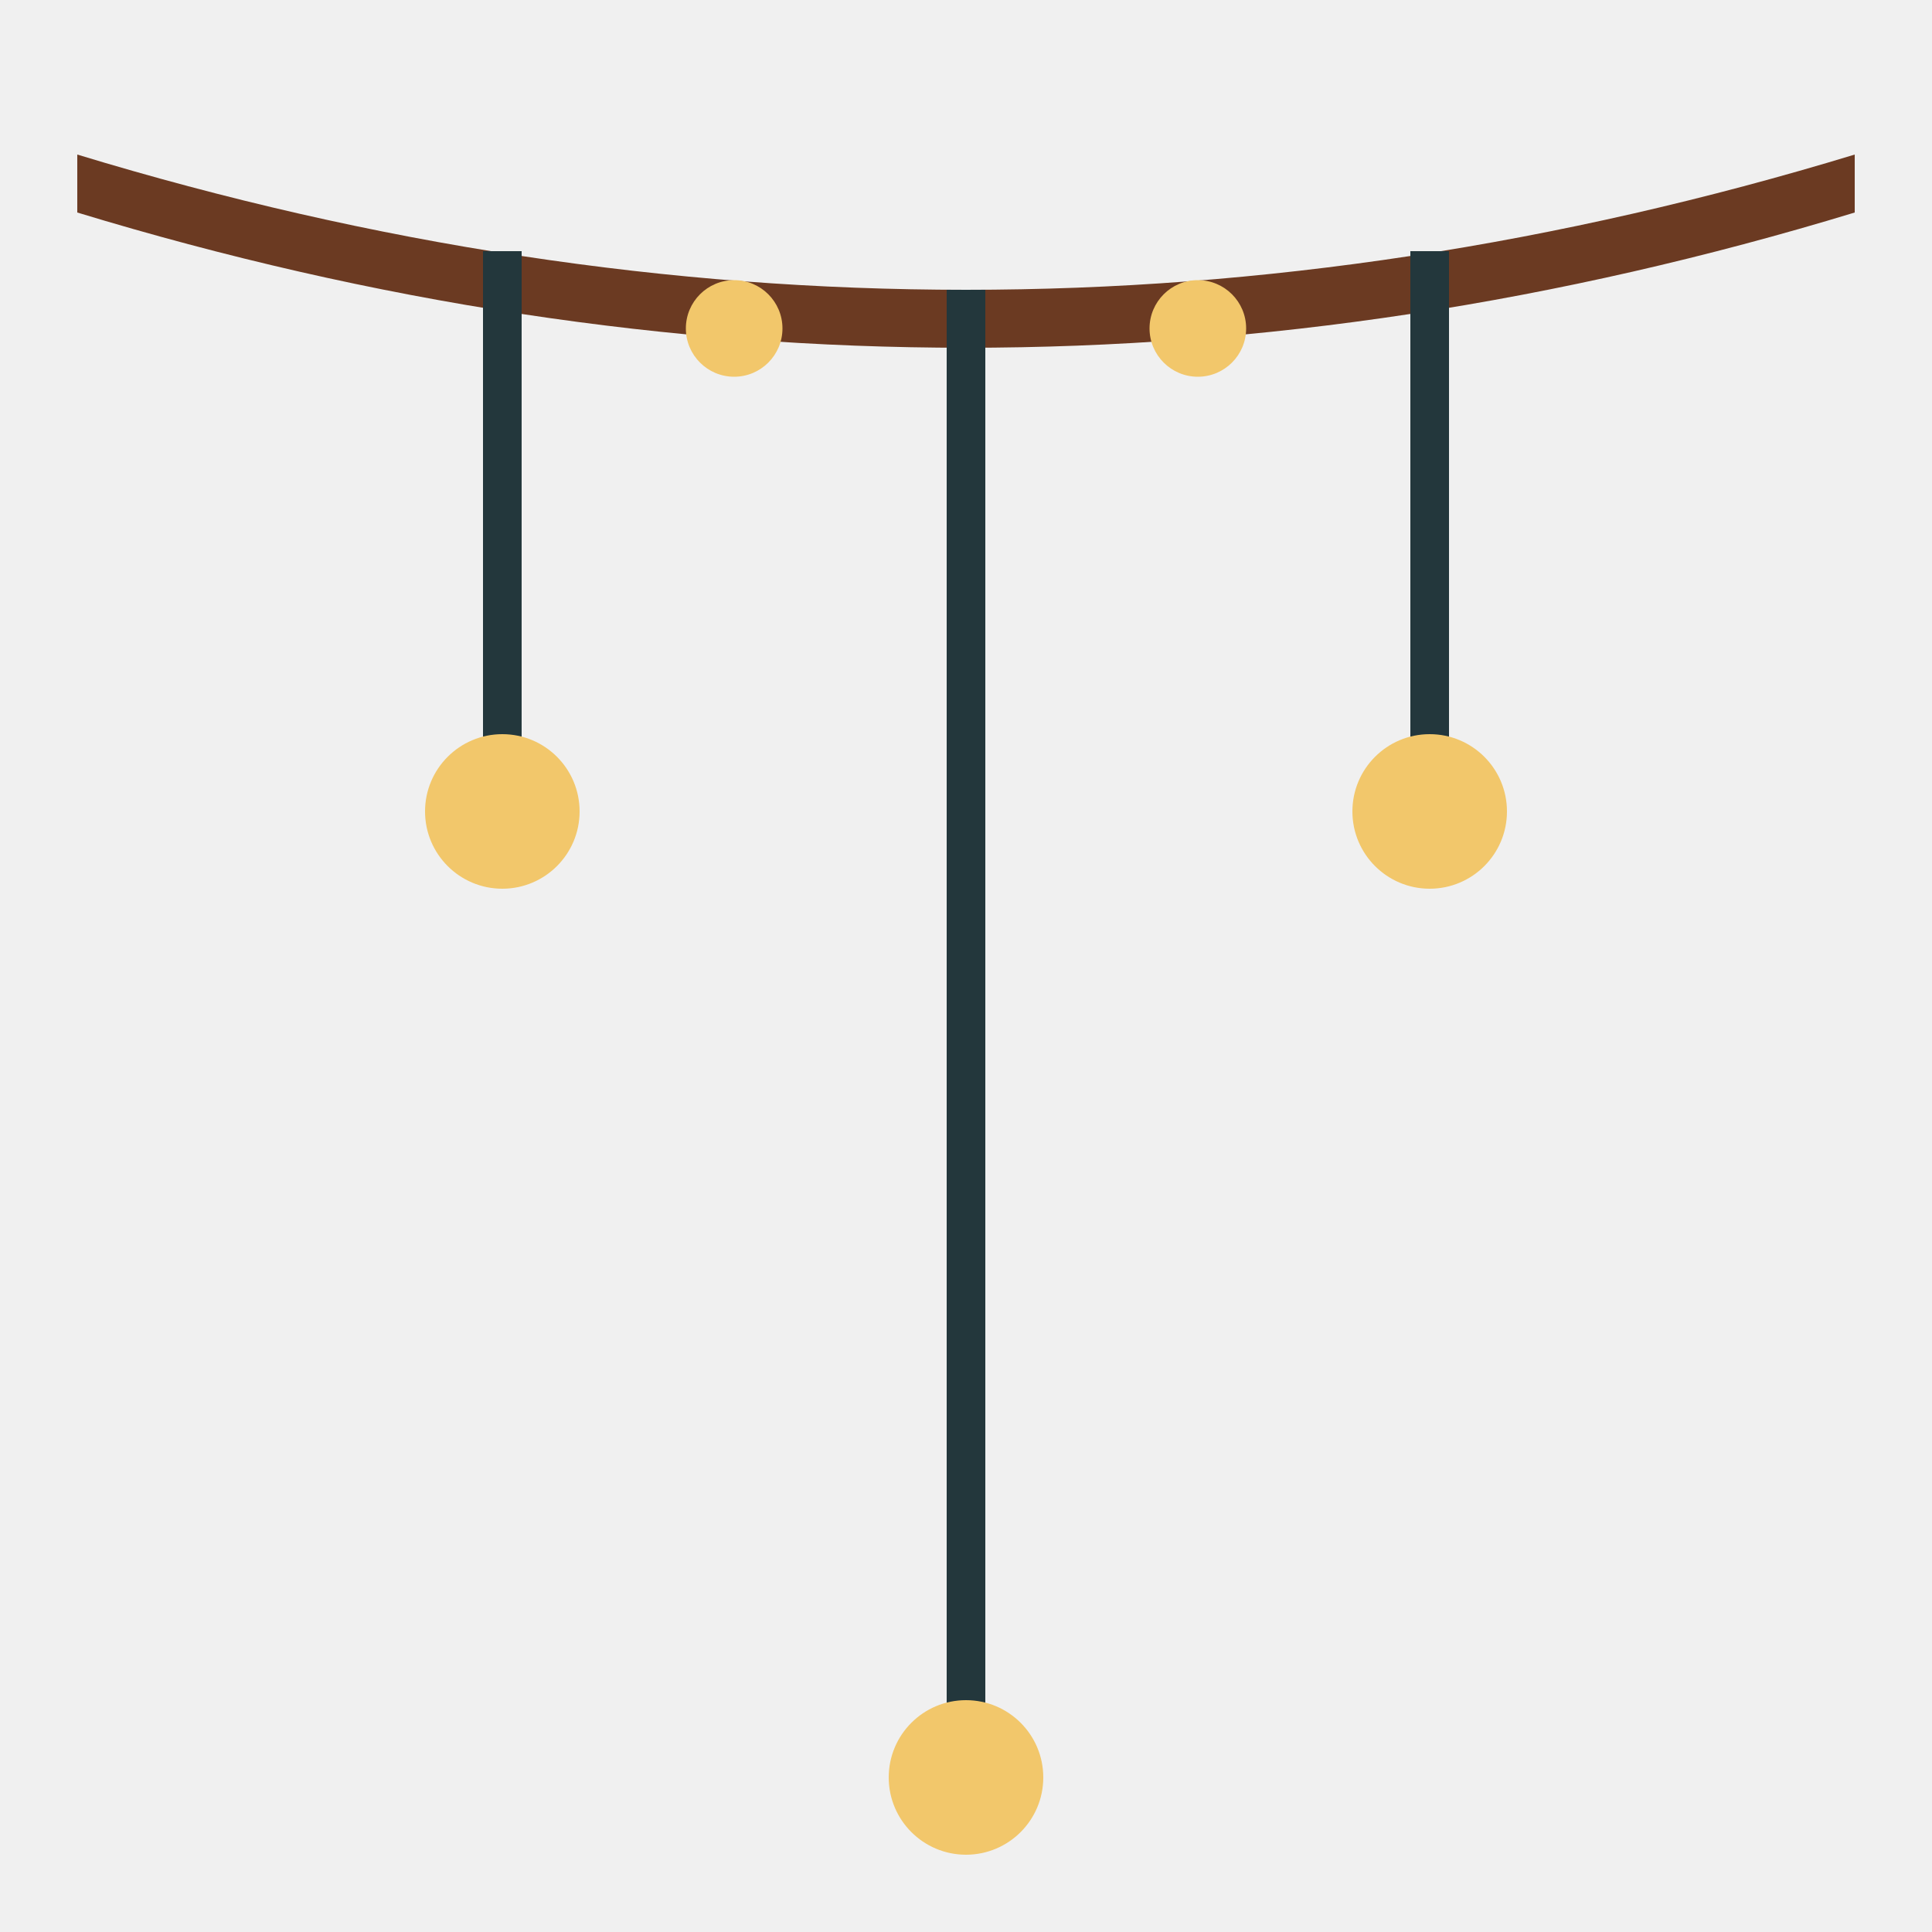
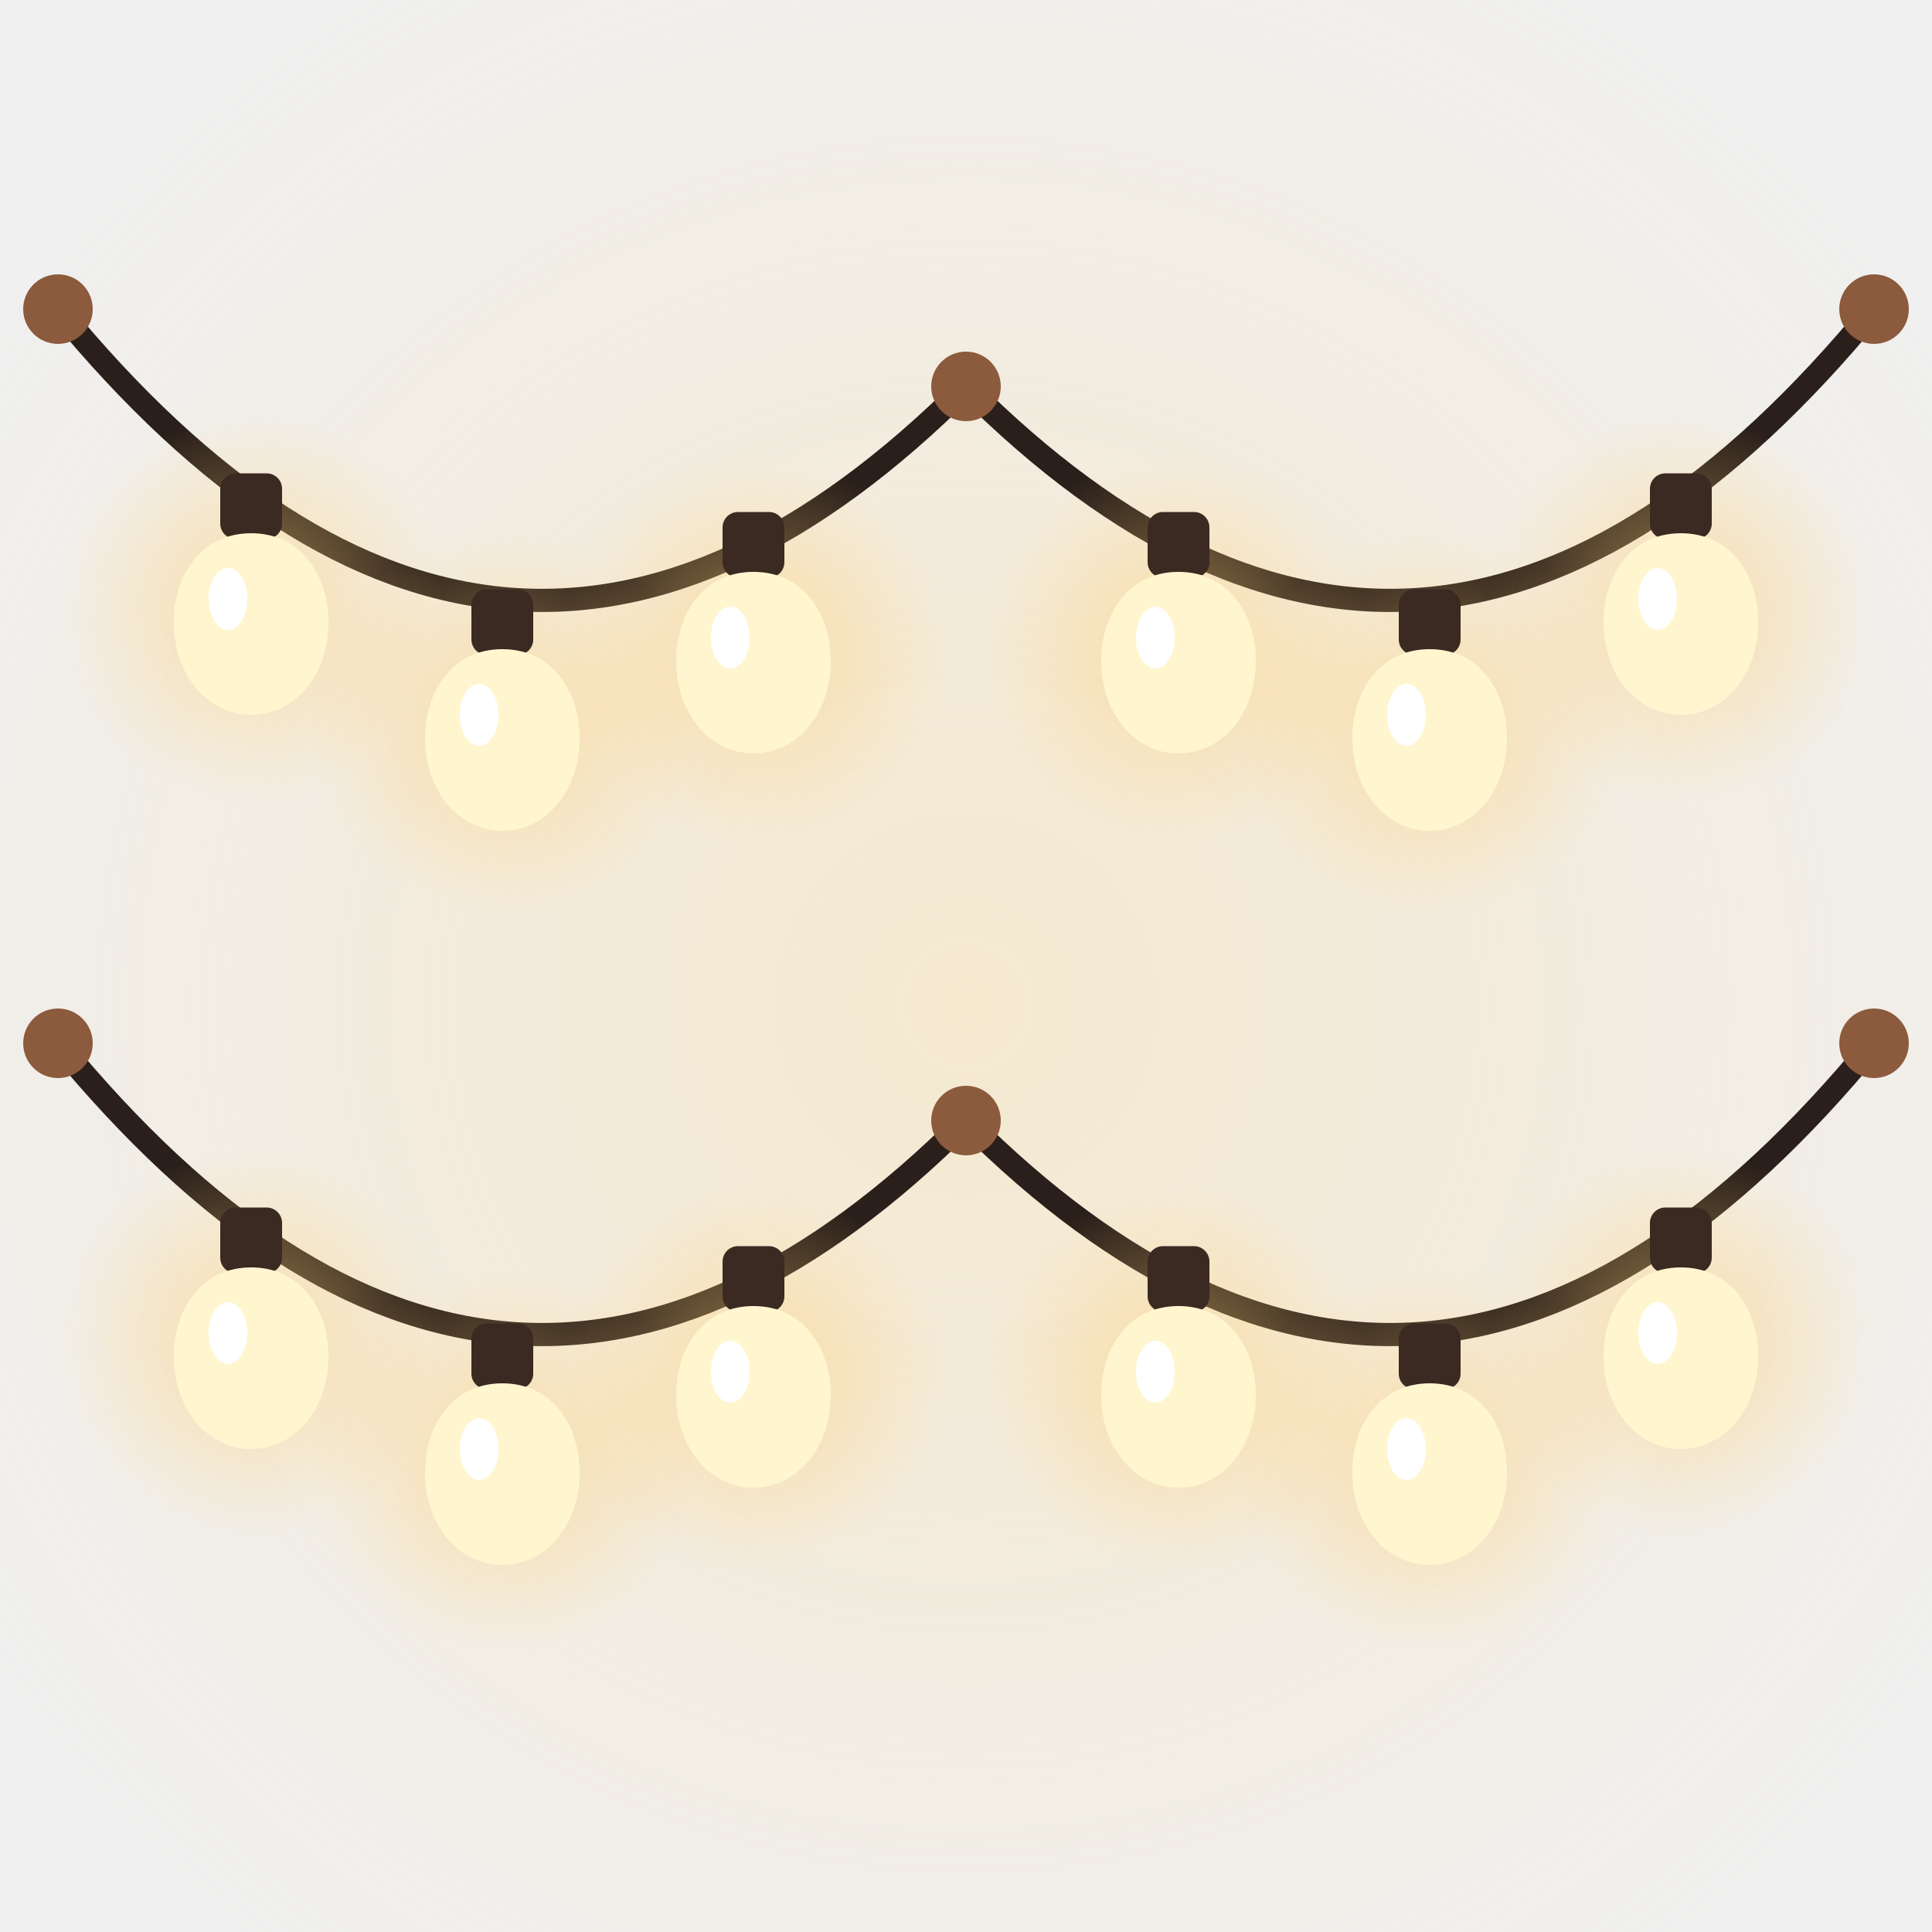
<svg xmlns="http://www.w3.org/2000/svg" viewBox="0 0 100 100">
-   <path d="M4 8 Q50 22 96 8 L96 11 Q50 25 4 11 Z" fill="#6B3A22" />
-   <rect x="25" y="13" width="2" height="26" fill="#23373C" />
-   <rect x="73" y="13" width="2" height="26" fill="#23373C" />
-   <rect x="49" y="15" width="2" height="77" fill="#23373C" />
-   <circle cx="26" cy="42" r="4" fill="#F2C76B" />
-   <circle cx="74" cy="42" r="4" fill="#F2C76B" />
-   <circle cx="50" cy="92" r="4" fill="#F2C76B" />
-   <circle cx="38" cy="17" r="2.5" fill="#F2C76B" />
-   <circle cx="62" cy="17" r="2.5" fill="#F2C76B" />
+   <defs>
+     <radialGradient id="string-lights-glow">
+       <stop offset="0" stop-color="#FFE9A8" stop-opacity="0.9" />
+       <stop offset="0.35" stop-color="#FFD27A" stop-opacity="0.35" />
+       <stop offset="1" stop-color="#FFD27A" stop-opacity="0" />
+     </radialGradient>
+     <radialGradient id="string-lights-wash" gradientUnits="userSpaceOnUse" cx="50" cy="52" r="62">
+       <stop offset="0" stop-color="#FFD98A" stop-opacity="0.32" />
+       <stop offset="1" stop-color="#FFD98A" stop-opacity="0" />
+     </radialGradient>
+     <g id="string-lights-bulb">
+       <circle cy="6.500" r="10" fill="url(#string-lights-glow)" />
+       <rect x="-1.600" y="-.500" width="3.200" height="3.400" rx="0.800" fill="#3A2A22" />
+       <path d="M0 2.600c2.600 0 4 2.200 4 4.600c0 2.800-1.800 4.800-4 4.800s-4-2-4-4.800c0-2.400 1.400-4.600 4-4.600z" fill="#FFF6D0" />
+       <ellipse cx="-1.200" cy="6" rx="1" ry="1.600" fill="#FFFFFF" />
+     </g>
+   </defs>
+   <circle cx="50" cy="52" r="62" fill="url(#string-lights-wash)" />
+   <g fill="none" stroke="#2A1F1A" stroke-width="1.200" stroke-linecap="round">
+     <path d="M3 16Q26 44 50 20Q74 44 97 16" />
+     <path d="M3 54Q26 82 50 58Q74 82 97 54" />
+   </g>
+   <g fill="#8C5A3C">
+     <circle cx="3" cy="16" r="1.800" />
+     <circle cx="50" cy="20" r="1.800" />
+     <circle cx="97" cy="16" r="1.800" />
+     <circle cx="3" cy="54" r="1.800" />
+     <circle cx="50" cy="58" r="1.800" />
+     <circle cx="97" cy="54" r="1.800" />
+   </g>
+   <use href="#string-lights-bulb" x="13" y="25" />
+   <use href="#string-lights-bulb" class="fx-twinkle" x="26" y="31" />
+   <use href="#string-lights-bulb" x="39" y="27" />
+   <use href="#string-lights-bulb" x="61" y="27" />
+   <use href="#string-lights-bulb" class="fx-twinkle" style="animation-delay:-1.500s" x="74" y="31" />
+   <use href="#string-lights-bulb" x="87" y="25" />
+   <use href="#string-lights-bulb" class="fx-twinkle" style="animation-delay:-2.400s" x="13" y="63" />
+   <use href="#string-lights-bulb" x="26" y="69" />
+   <use href="#string-lights-bulb" x="39" y="65" />
+   <use href="#string-lights-bulb" class="fx-twinkle" style="animation-delay:-0.800s" x="61" y="65" />
+   <use href="#string-lights-bulb" x="74" y="69" />
+   <use href="#string-lights-bulb" x="87" y="63" />
</svg>
